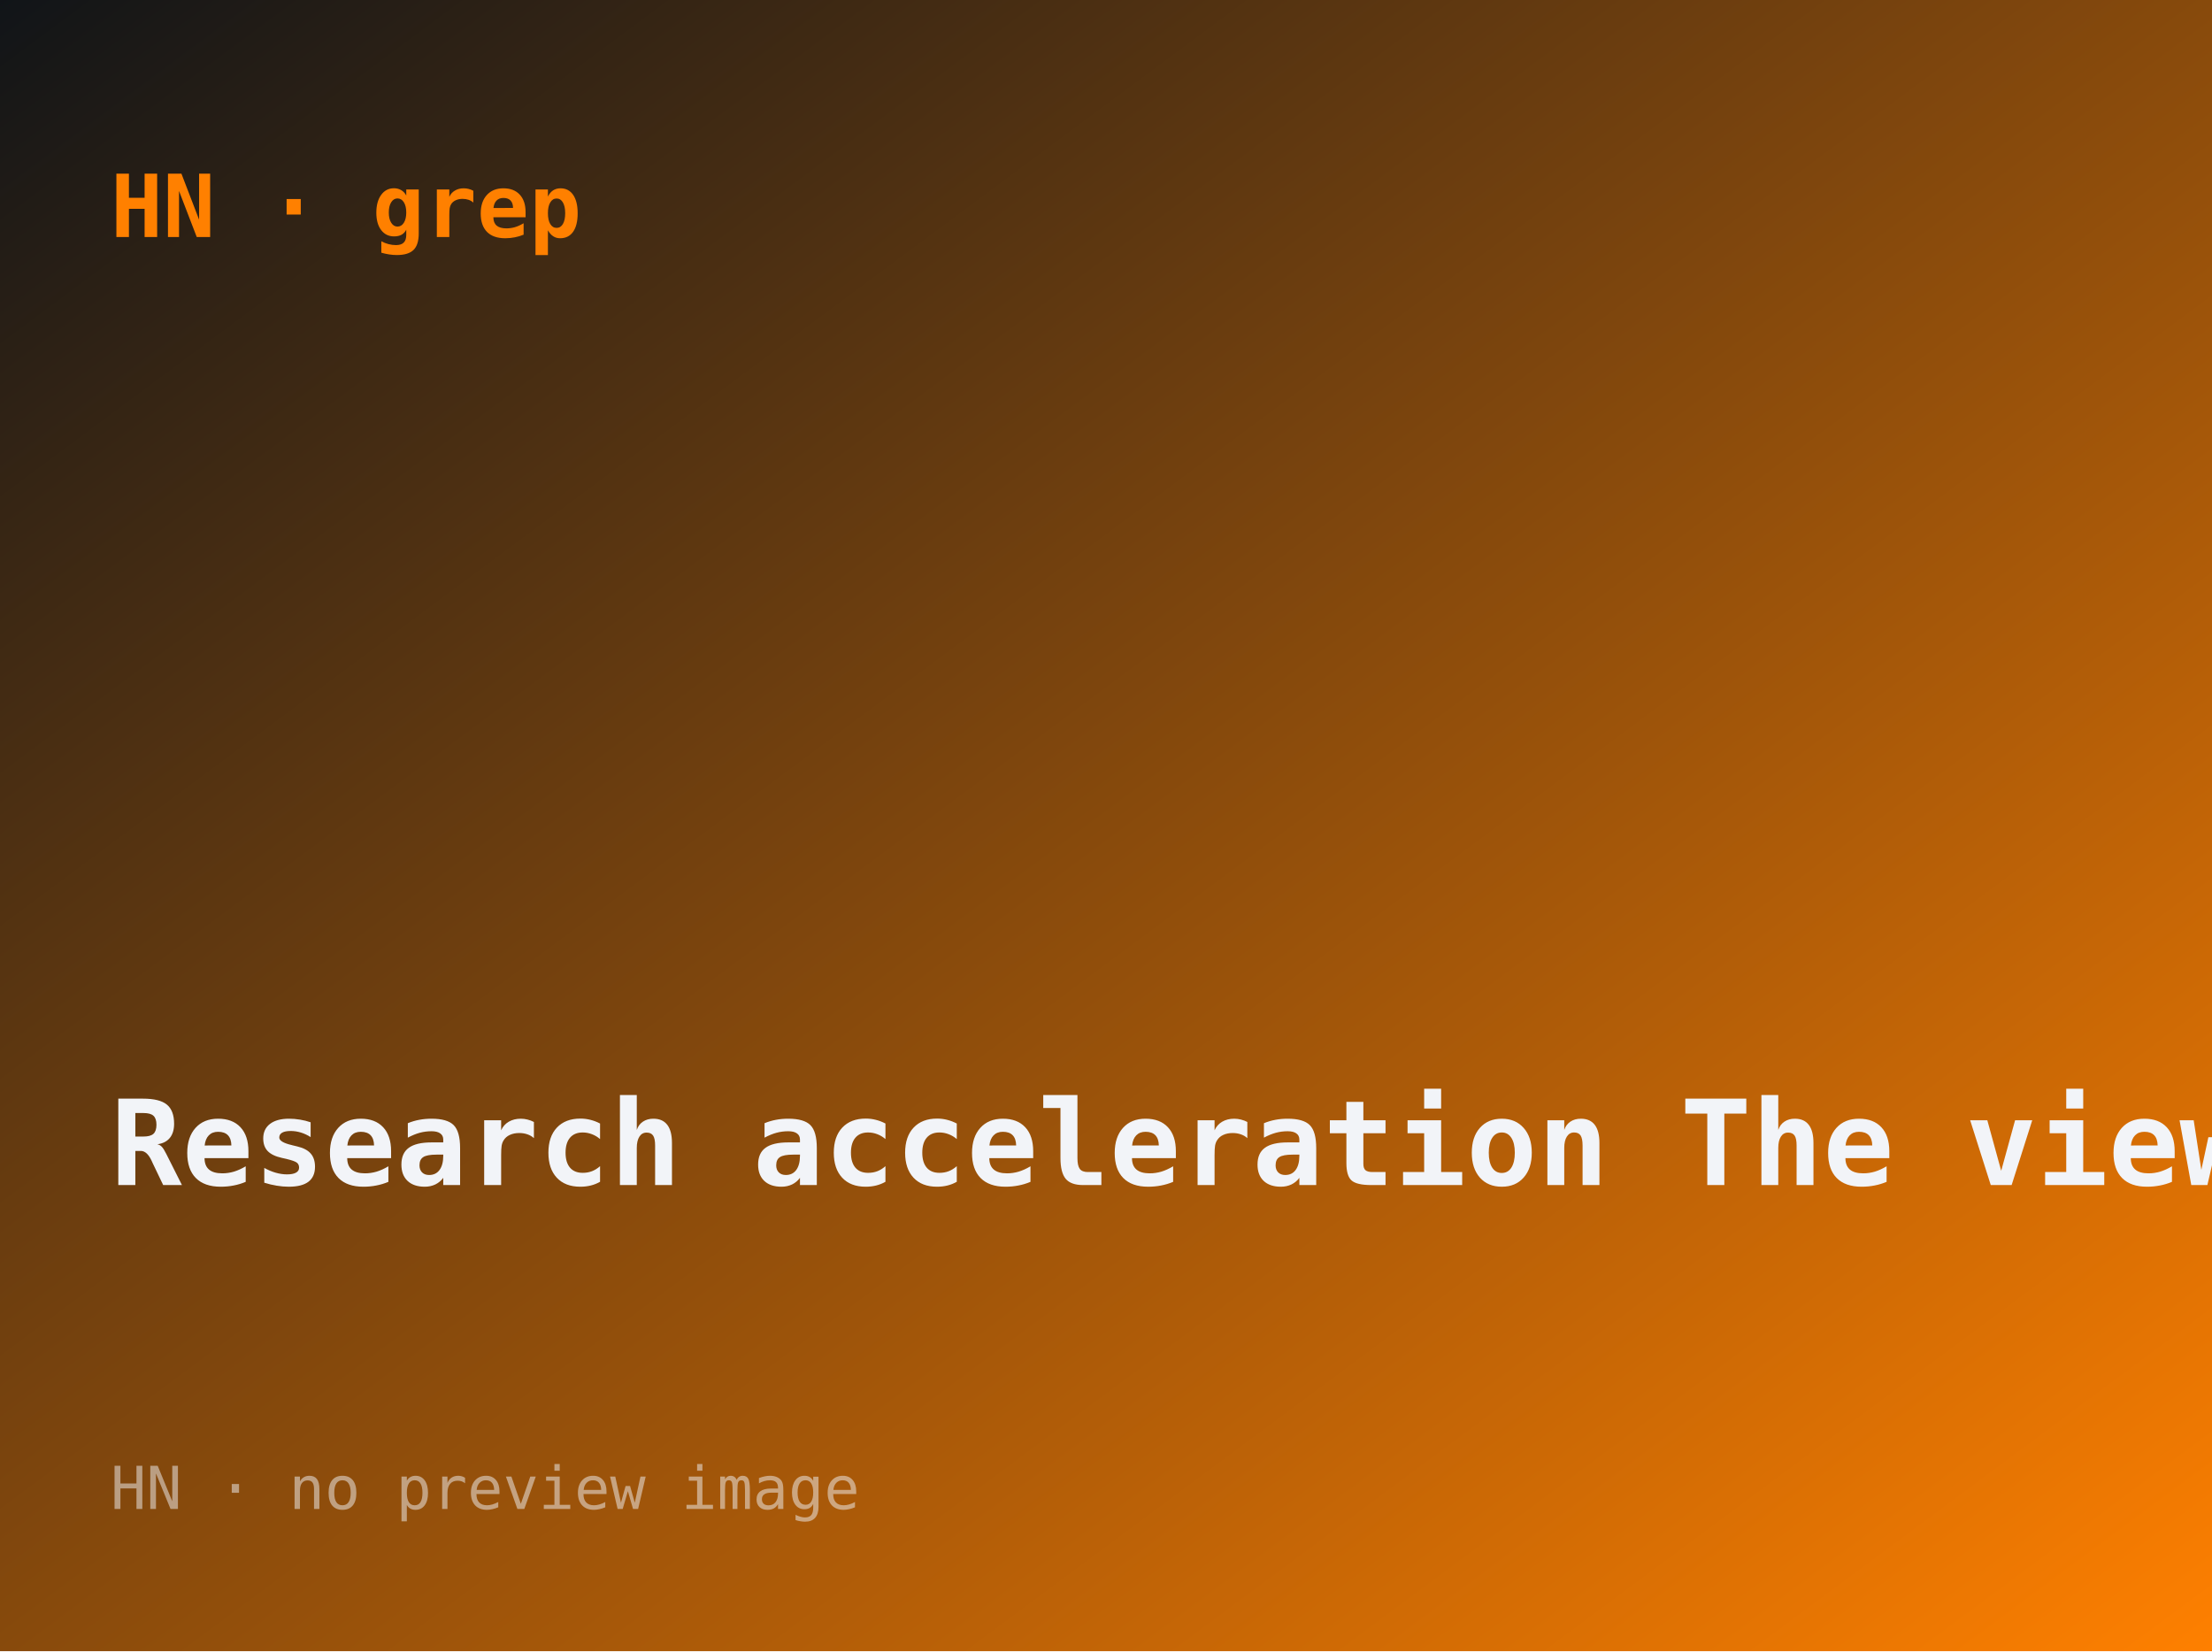
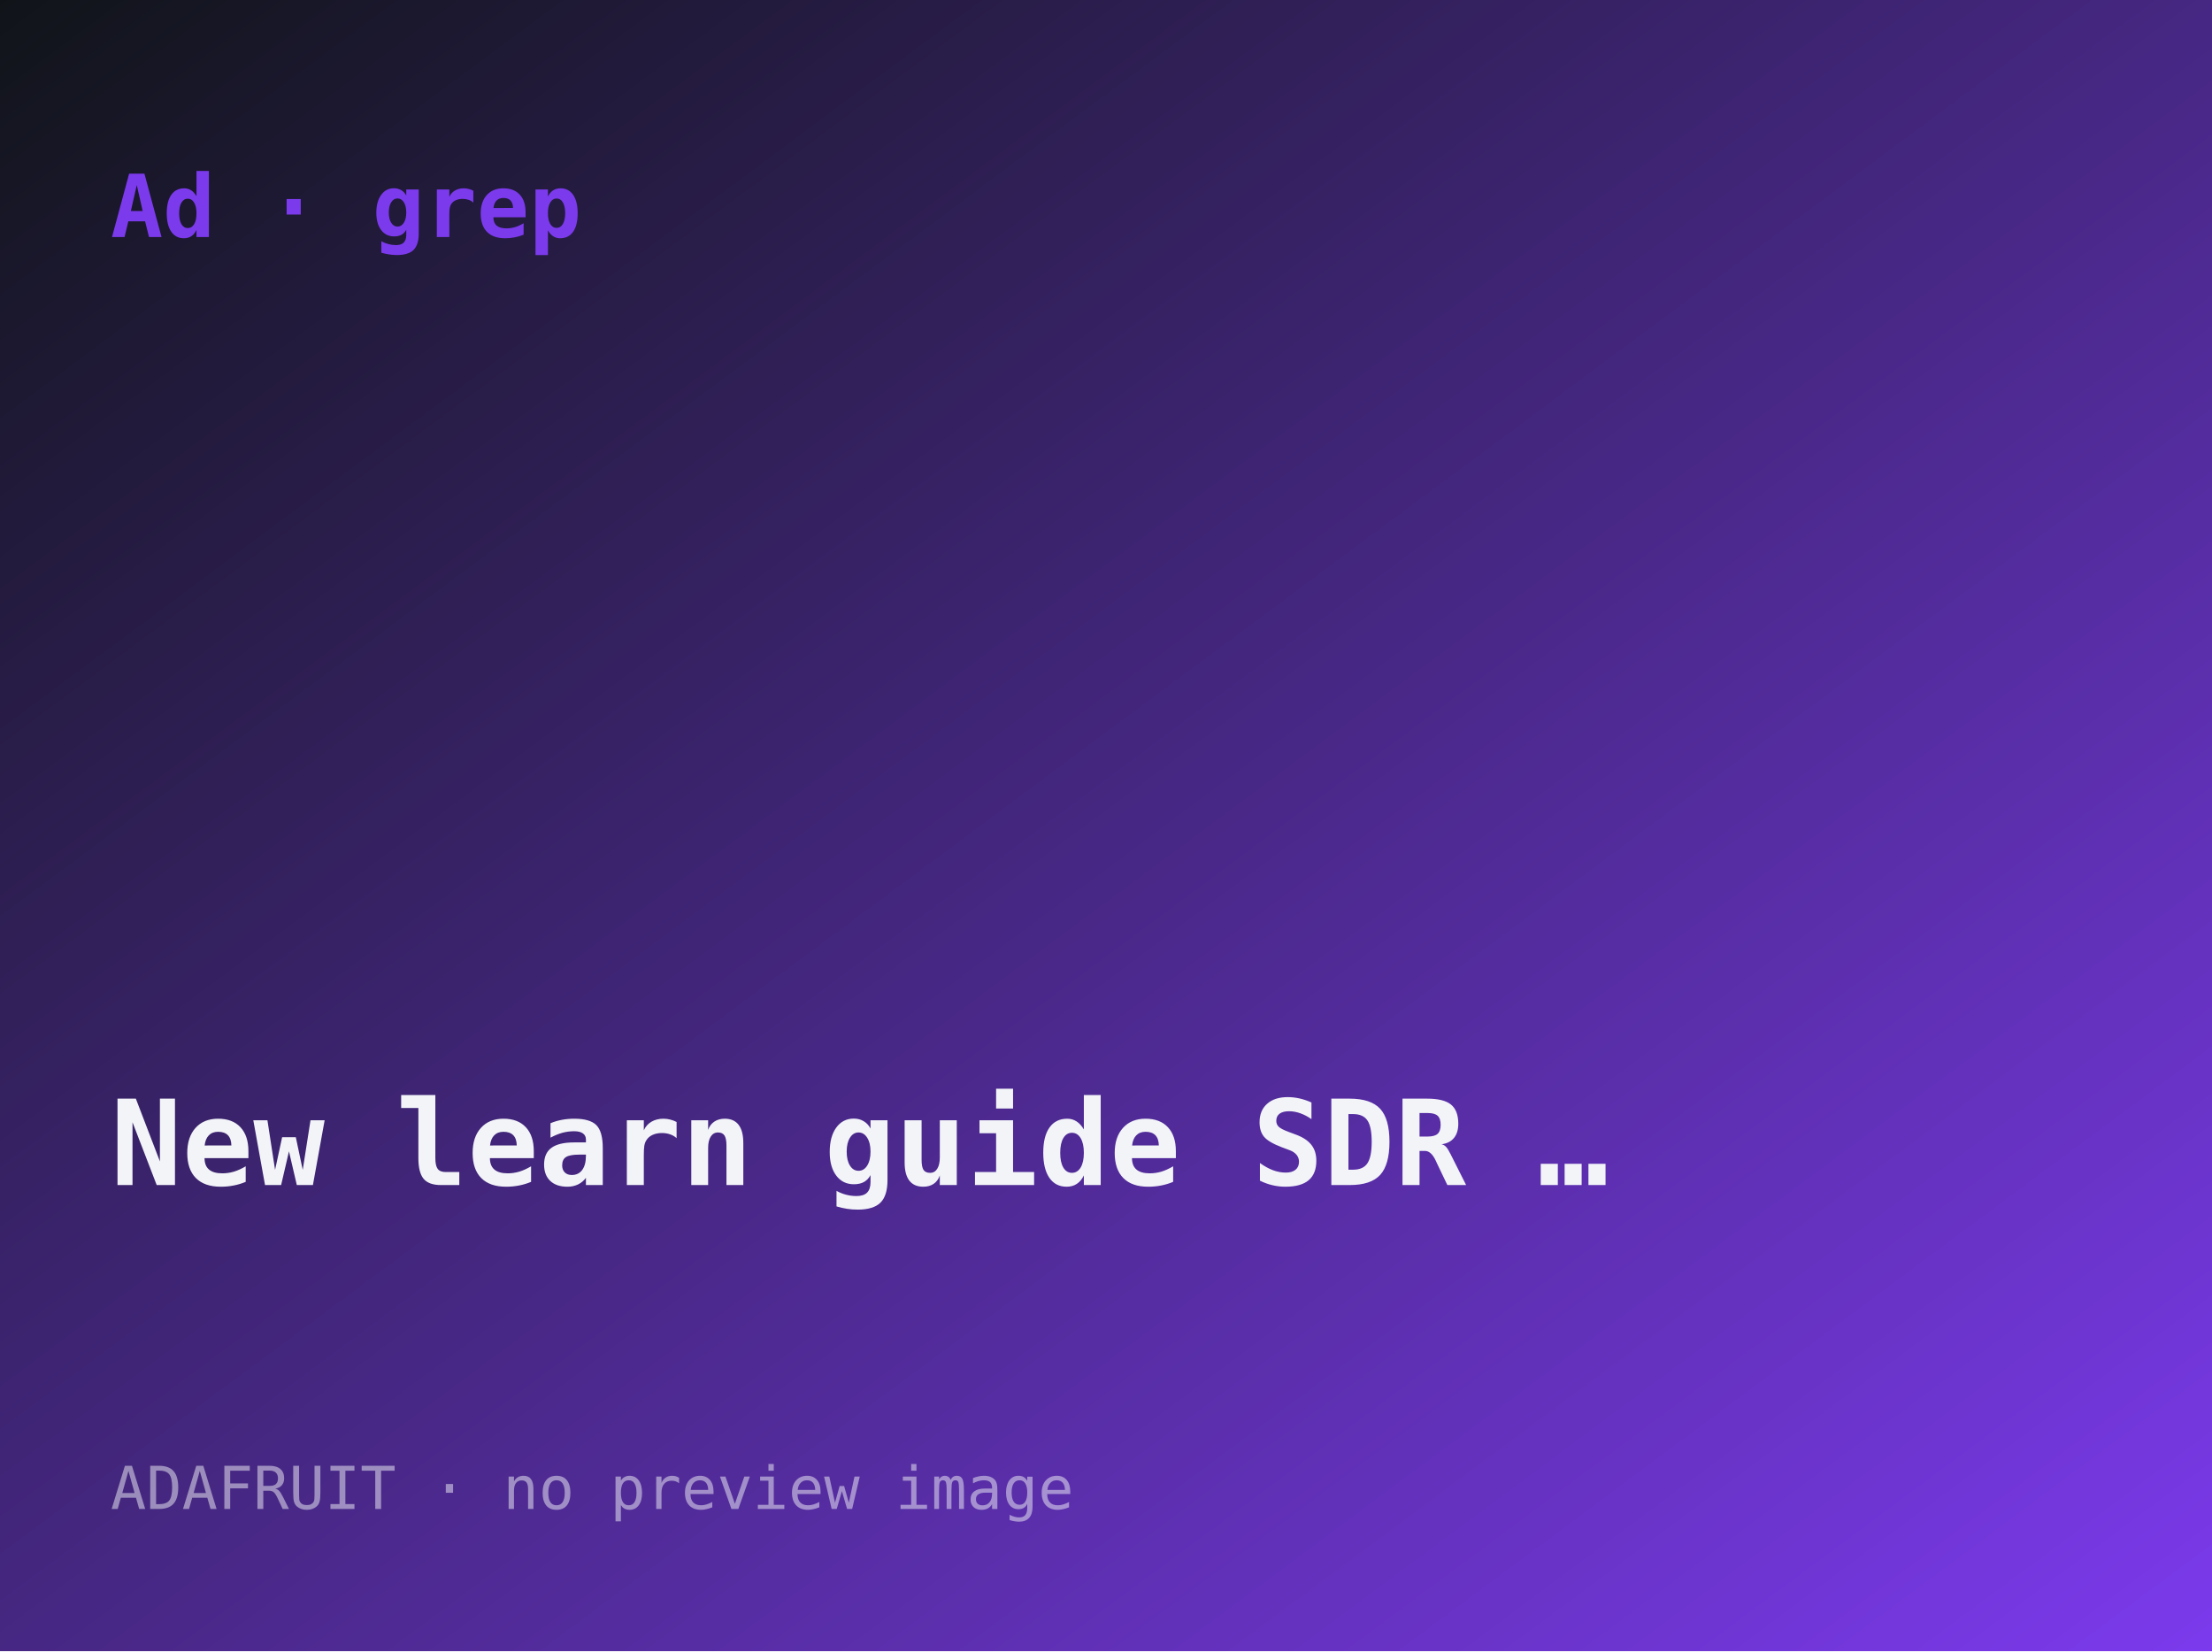
- <svg xmlns="http://www.w3.org/2000/svg" width="560" height="418" viewBox="0 0 560 418" role="img" aria-label="Research acceleration: The view inside OpenAI">
+ <svg xmlns="http://www.w3.org/2000/svg" width="560" height="418" viewBox="0 0 560 418" role="img" aria-label="New learn guide: SDR map projects — ADS-B, APRS, and FT8">
  <defs>
    <linearGradient id="g" x1="0" y1="0" x2="1" y2="1">
      <stop offset="0" stop-color="#101418" />
-       <stop offset="1" stop-color="#ff8000" />
+       <stop offset="1" stop-color="#7c3aed" />
    </linearGradient>
  </defs>
  <rect width="560" height="418" fill="url(#g)" />
-   <text x="28" y="60" font-family="ui-monospace,monospace" font-size="22" fill="#ff8000" font-weight="700">HN · grep</text>
-   <text x="28" y="300" font-family="ui-monospace,monospace" font-size="30" fill="#f2f4f8" font-weight="600">Research acceleration The view …</text>
-   <text x="28" y="382" font-family="ui-monospace,monospace" font-size="15" fill="rgba(242,244,248,.5)">HN · no preview image</text>
+   <text x="28" y="60" font-family="ui-monospace,monospace" font-size="22" fill="#7c3aed" font-weight="700">Ad · grep</text>
+   <text x="28" y="300" font-family="ui-monospace,monospace" font-size="30" fill="#f2f4f8" font-weight="600">New learn guide SDR …</text>
+   <text x="28" y="382" font-family="ui-monospace,monospace" font-size="15" fill="rgba(242,244,248,.5)">ADAFRUIT · no preview image</text>
</svg>
